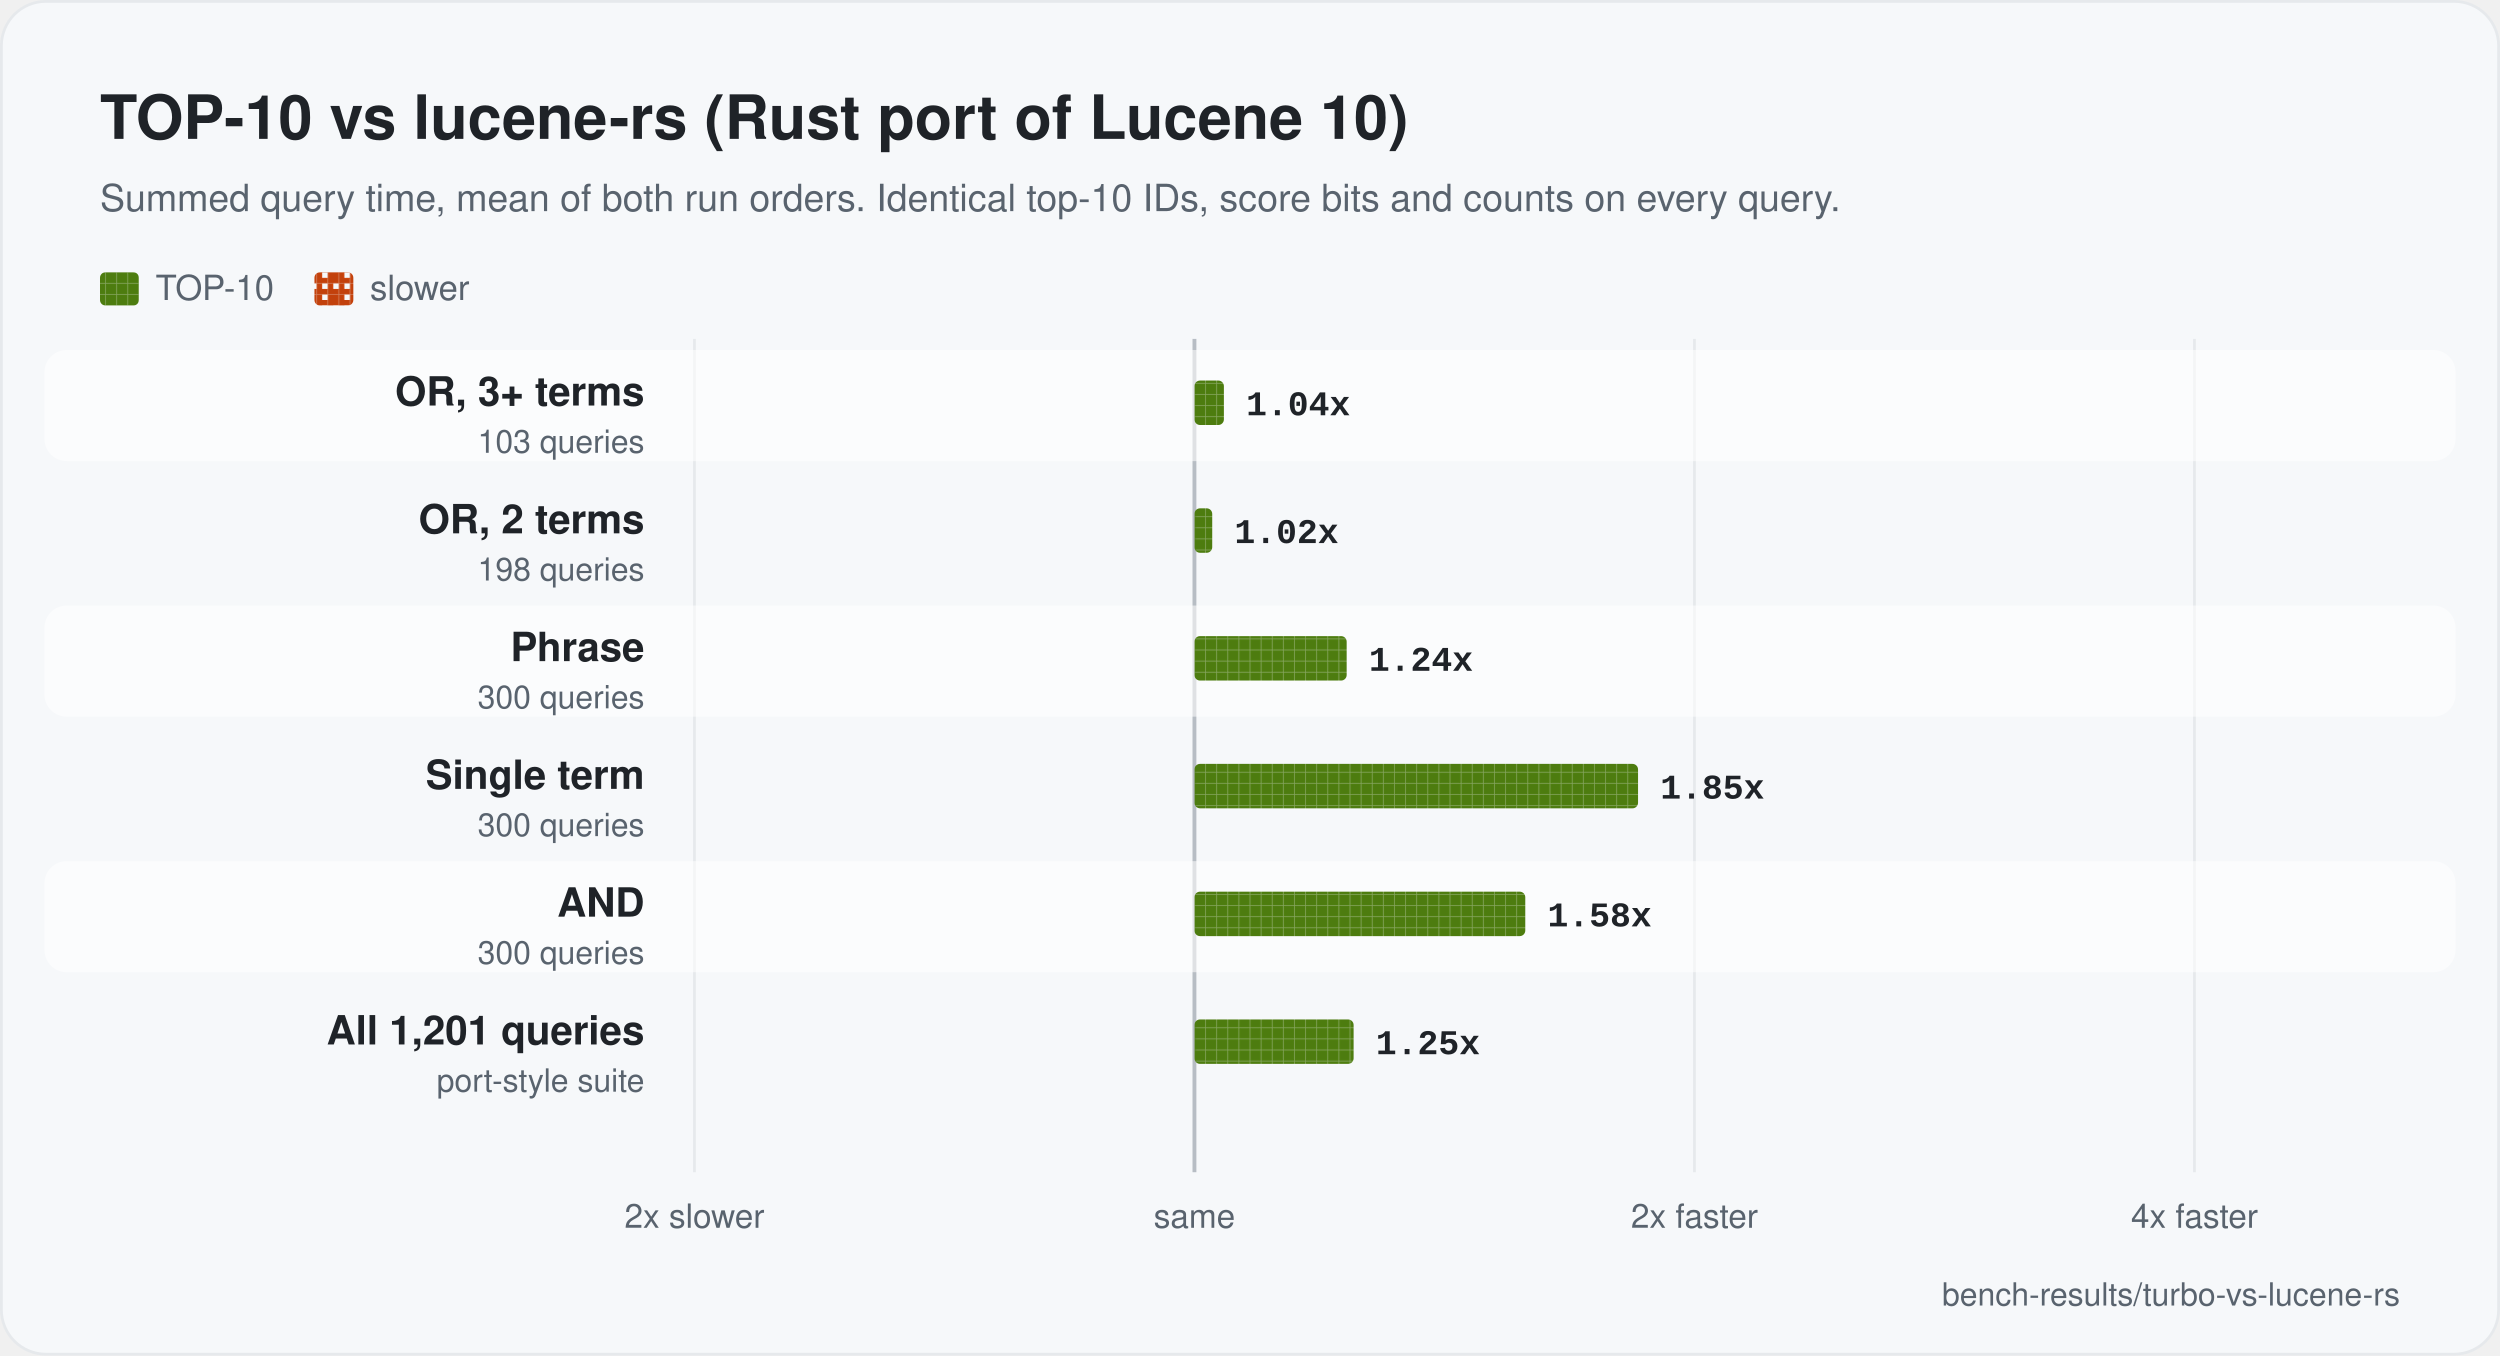
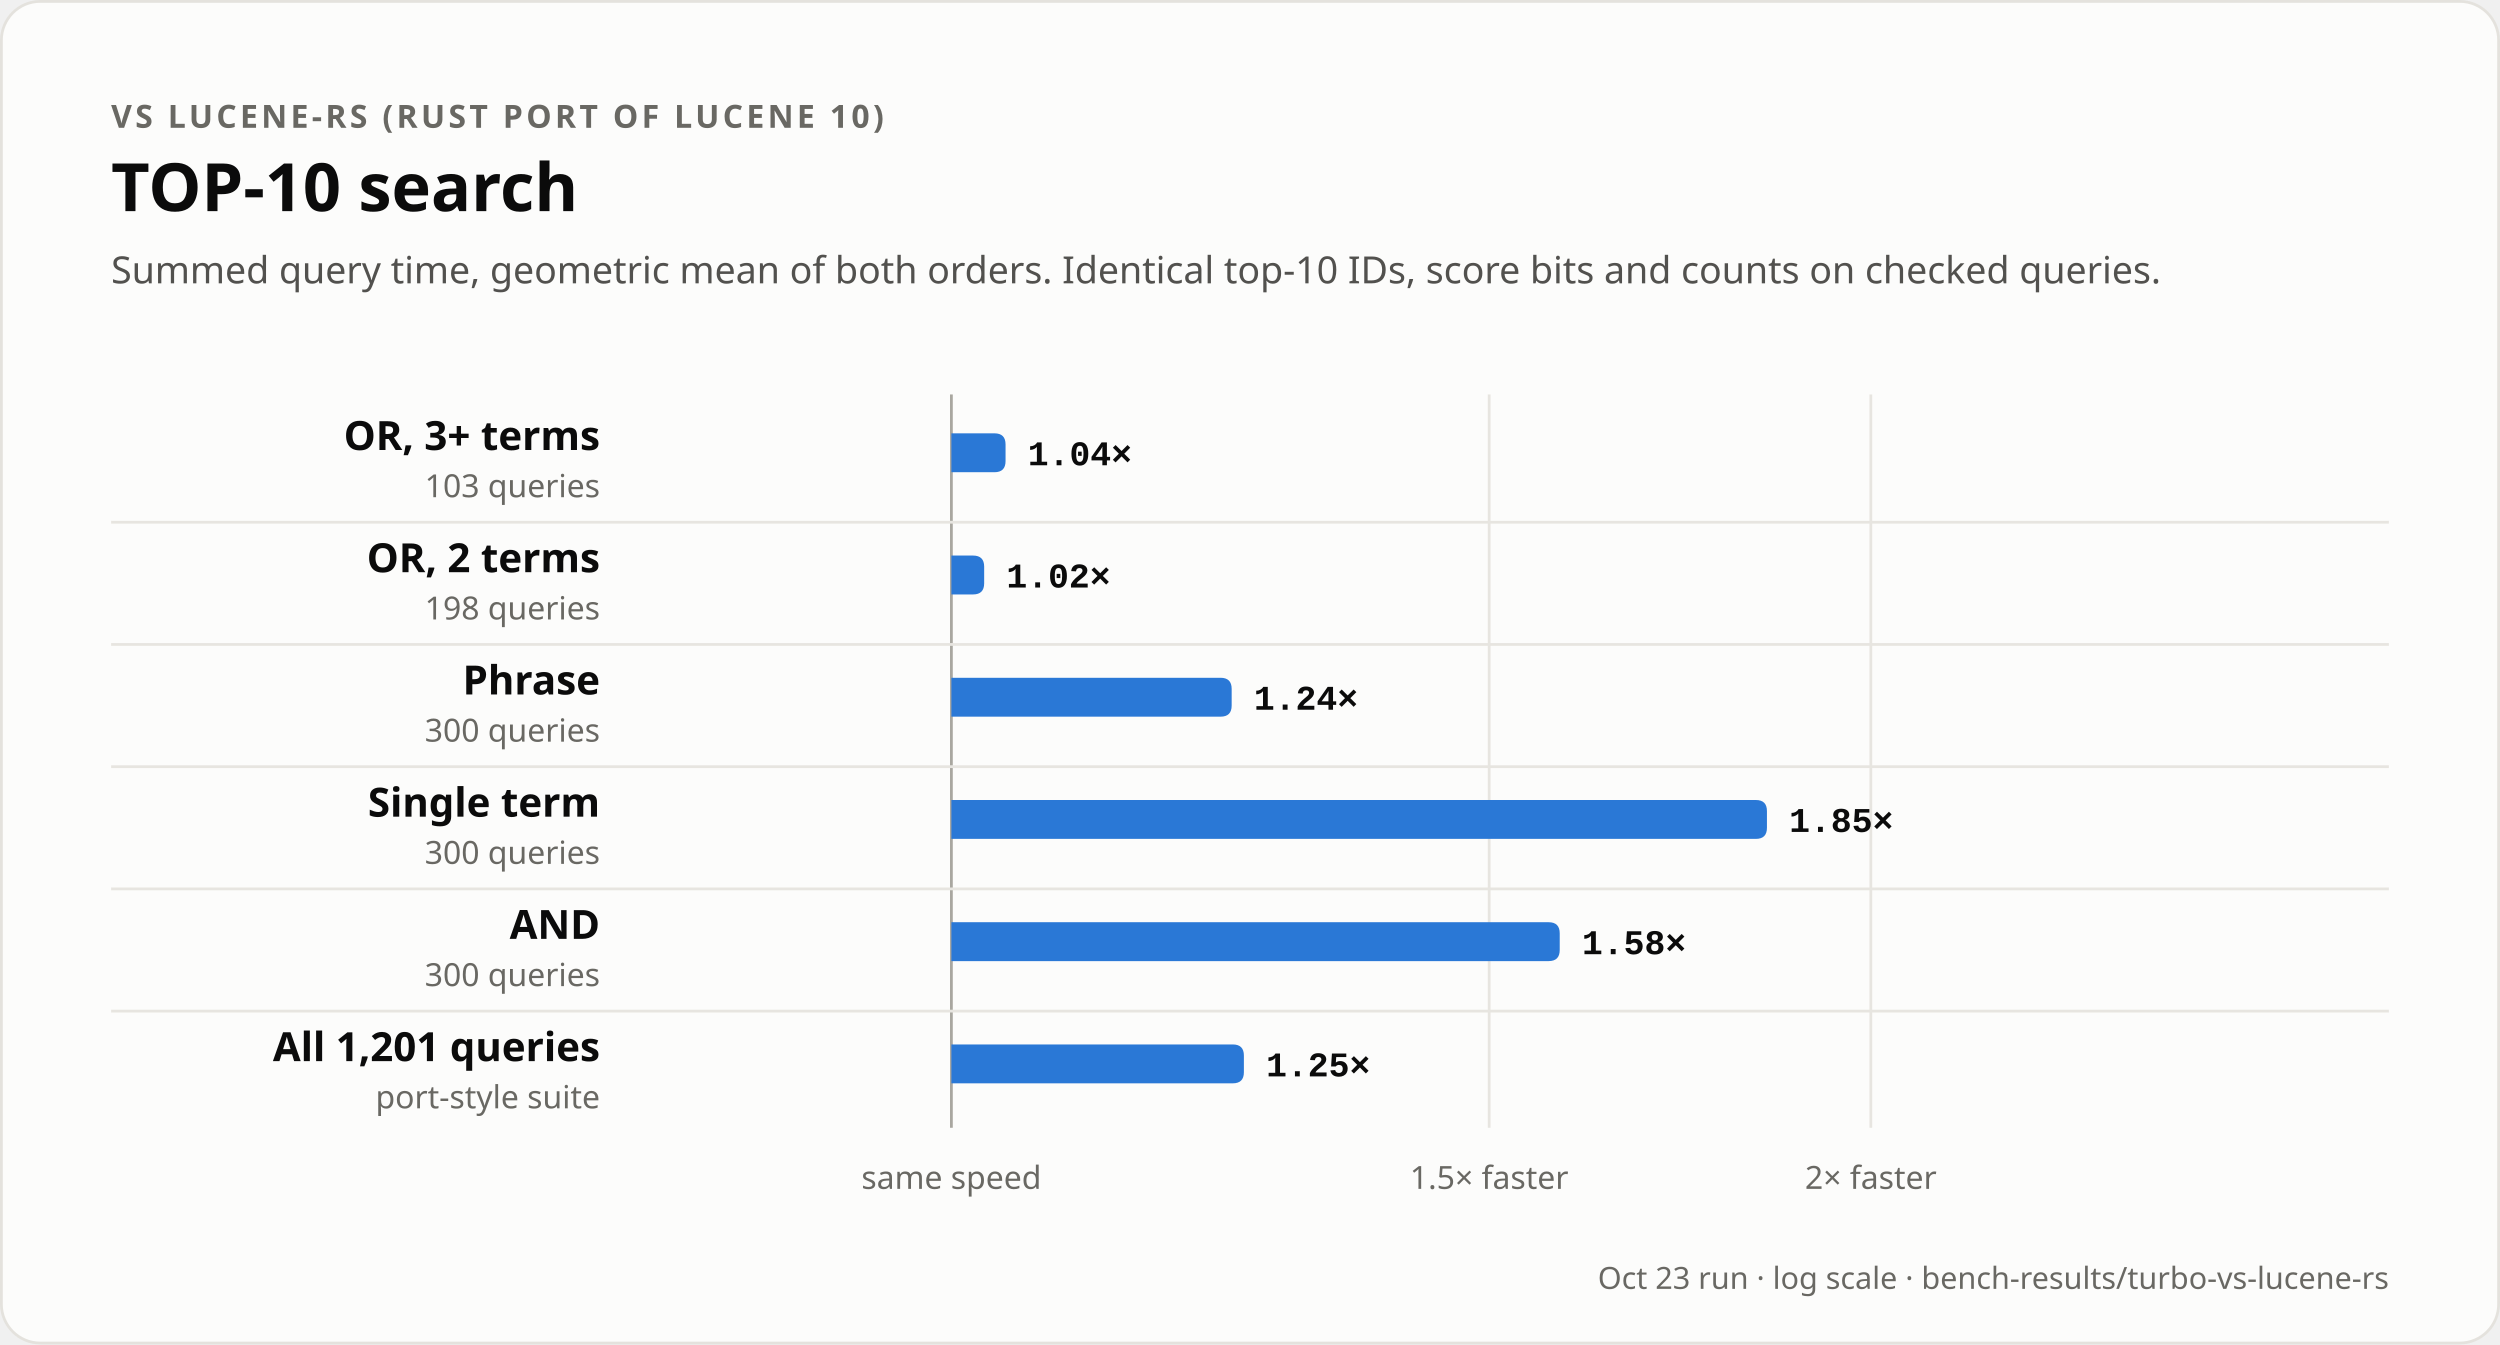
- <svg xmlns="http://www.w3.org/2000/svg" width="900" height="488" viewBox="0 0 900 488">
-   <defs>
-     <pattern id="fast6" width="8" height="8" patternUnits="userSpaceOnUse">
-       <rect x="0" y="0" width="2" height="2" fill="#4d7c0f" />
-       <rect x="4" y="0" width="2" height="2" fill="#4d7c0f" />
-       <rect x="2" y="2" width="2" height="2" fill="#4d7c0f" />
-       <rect x="0" y="4" width="2" height="2" fill="#4d7c0f" />
-       <rect x="4" y="4" width="2" height="2" fill="#4d7c0f" />
-       <rect x="6" y="6" width="2" height="2" fill="#4d7c0f" />
-     </pattern>
-     <pattern id="fast10" width="8" height="8" patternUnits="userSpaceOnUse">
-       <rect x="0" y="0" width="2" height="2" fill="#4d7c0f" />
-       <rect x="2" y="0" width="2" height="2" fill="#4d7c0f" />
-       <rect x="4" y="0" width="2" height="2" fill="#4d7c0f" />
-       <rect x="2" y="2" width="2" height="2" fill="#4d7c0f" />
-       <rect x="6" y="2" width="2" height="2" fill="#4d7c0f" />
-       <rect x="0" y="4" width="2" height="2" fill="#4d7c0f" />
-       <rect x="4" y="4" width="2" height="2" fill="#4d7c0f" />
-       <rect x="6" y="4" width="2" height="2" fill="#4d7c0f" />
-       <rect x="2" y="6" width="2" height="2" fill="#4d7c0f" />
-       <rect x="6" y="6" width="2" height="2" fill="#4d7c0f" />
-     </pattern>
-     <pattern id="fast13" width="8" height="8" patternUnits="userSpaceOnUse">
-       <rect x="0" y="0" width="2" height="2" fill="#4d7c0f" />
-       <rect x="2" y="0" width="2" height="2" fill="#4d7c0f" />
-       <rect x="4" y="0" width="2" height="2" fill="#4d7c0f" />
-       <rect x="6" y="0" width="2" height="2" fill="#4d7c0f" />
-       <rect x="0" y="2" width="2" height="2" fill="#4d7c0f" />
-       <rect x="2" y="2" width="2" height="2" fill="#4d7c0f" />
-       <rect x="6" y="2" width="2" height="2" fill="#4d7c0f" />
-       <rect x="0" y="4" width="2" height="2" fill="#4d7c0f" />
-       <rect x="2" y="4" width="2" height="2" fill="#4d7c0f" />
-       <rect x="4" y="4" width="2" height="2" fill="#4d7c0f" />
-       <rect x="6" y="4" width="2" height="2" fill="#4d7c0f" />
-       <rect x="2" y="6" width="2" height="2" fill="#4d7c0f" />
-       <rect x="6" y="6" width="2" height="2" fill="#4d7c0f" />
-     </pattern>
-     <pattern id="fast16" width="8" height="8" patternUnits="userSpaceOnUse">
-       <rect x="0" y="0" width="2" height="2" fill="#4d7c0f" />
-       <rect x="2" y="0" width="2" height="2" fill="#4d7c0f" />
-       <rect x="4" y="0" width="2" height="2" fill="#4d7c0f" />
-       <rect x="6" y="0" width="2" height="2" fill="#4d7c0f" />
-       <rect x="0" y="2" width="2" height="2" fill="#4d7c0f" />
-       <rect x="2" y="2" width="2" height="2" fill="#4d7c0f" />
-       <rect x="4" y="2" width="2" height="2" fill="#4d7c0f" />
-       <rect x="6" y="2" width="2" height="2" fill="#4d7c0f" />
-       <rect x="0" y="4" width="2" height="2" fill="#4d7c0f" />
-       <rect x="2" y="4" width="2" height="2" fill="#4d7c0f" />
-       <rect x="4" y="4" width="2" height="2" fill="#4d7c0f" />
-       <rect x="6" y="4" width="2" height="2" fill="#4d7c0f" />
-       <rect x="0" y="6" width="2" height="2" fill="#4d7c0f" />
-       <rect x="2" y="6" width="2" height="2" fill="#4d7c0f" />
-       <rect x="4" y="6" width="2" height="2" fill="#4d7c0f" />
-       <rect x="6" y="6" width="2" height="2" fill="#4d7c0f" />
-     </pattern>
-     <pattern id="fast26" width="8" height="8" patternUnits="userSpaceOnUse">
-       <rect x="0" y="0" width="2" height="2" fill="#0f766e" />
-       <rect x="4" y="0" width="2" height="2" fill="#0f766e" />
-       <rect x="2" y="2" width="2" height="2" fill="#0f766e" />
-       <rect x="0" y="4" width="2" height="2" fill="#0f766e" />
-       <rect x="4" y="4" width="2" height="2" fill="#0f766e" />
-       <rect x="6" y="6" width="2" height="2" fill="#0f766e" />
-     </pattern>
-     <pattern id="fast210" width="8" height="8" patternUnits="userSpaceOnUse">
-       <rect x="0" y="0" width="2" height="2" fill="#0f766e" />
-       <rect x="2" y="0" width="2" height="2" fill="#0f766e" />
-       <rect x="4" y="0" width="2" height="2" fill="#0f766e" />
-       <rect x="2" y="2" width="2" height="2" fill="#0f766e" />
-       <rect x="6" y="2" width="2" height="2" fill="#0f766e" />
-       <rect x="0" y="4" width="2" height="2" fill="#0f766e" />
-       <rect x="4" y="4" width="2" height="2" fill="#0f766e" />
-       <rect x="6" y="4" width="2" height="2" fill="#0f766e" />
-       <rect x="2" y="6" width="2" height="2" fill="#0f766e" />
-       <rect x="6" y="6" width="2" height="2" fill="#0f766e" />
-     </pattern>
-     <pattern id="fast213" width="8" height="8" patternUnits="userSpaceOnUse">
-       <rect x="0" y="0" width="2" height="2" fill="#0f766e" />
-       <rect x="2" y="0" width="2" height="2" fill="#0f766e" />
-       <rect x="4" y="0" width="2" height="2" fill="#0f766e" />
-       <rect x="6" y="0" width="2" height="2" fill="#0f766e" />
-       <rect x="0" y="2" width="2" height="2" fill="#0f766e" />
-       <rect x="2" y="2" width="2" height="2" fill="#0f766e" />
-       <rect x="6" y="2" width="2" height="2" fill="#0f766e" />
-       <rect x="0" y="4" width="2" height="2" fill="#0f766e" />
-       <rect x="2" y="4" width="2" height="2" fill="#0f766e" />
-       <rect x="4" y="4" width="2" height="2" fill="#0f766e" />
-       <rect x="6" y="4" width="2" height="2" fill="#0f766e" />
-       <rect x="2" y="6" width="2" height="2" fill="#0f766e" />
-       <rect x="6" y="6" width="2" height="2" fill="#0f766e" />
-     </pattern>
-     <pattern id="fast216" width="8" height="8" patternUnits="userSpaceOnUse">
-       <rect x="0" y="0" width="2" height="2" fill="#0f766e" />
-       <rect x="2" y="0" width="2" height="2" fill="#0f766e" />
-       <rect x="4" y="0" width="2" height="2" fill="#0f766e" />
-       <rect x="6" y="0" width="2" height="2" fill="#0f766e" />
-       <rect x="0" y="2" width="2" height="2" fill="#0f766e" />
-       <rect x="2" y="2" width="2" height="2" fill="#0f766e" />
-       <rect x="4" y="2" width="2" height="2" fill="#0f766e" />
-       <rect x="6" y="2" width="2" height="2" fill="#0f766e" />
-       <rect x="0" y="4" width="2" height="2" fill="#0f766e" />
-       <rect x="2" y="4" width="2" height="2" fill="#0f766e" />
-       <rect x="4" y="4" width="2" height="2" fill="#0f766e" />
-       <rect x="6" y="4" width="2" height="2" fill="#0f766e" />
-       <rect x="0" y="6" width="2" height="2" fill="#0f766e" />
-       <rect x="2" y="6" width="2" height="2" fill="#0f766e" />
-       <rect x="4" y="6" width="2" height="2" fill="#0f766e" />
-       <rect x="6" y="6" width="2" height="2" fill="#0f766e" />
-     </pattern>
-     <pattern id="slow6" width="8" height="8" patternUnits="userSpaceOnUse">
-       <rect x="0" y="0" width="2" height="2" fill="#c2410c" />
-       <rect x="4" y="0" width="2" height="2" fill="#c2410c" />
-       <rect x="2" y="2" width="2" height="2" fill="#c2410c" />
-       <rect x="0" y="4" width="2" height="2" fill="#c2410c" />
-       <rect x="4" y="4" width="2" height="2" fill="#c2410c" />
-       <rect x="6" y="6" width="2" height="2" fill="#c2410c" />
-     </pattern>
-     <pattern id="slow10" width="8" height="8" patternUnits="userSpaceOnUse">
-       <rect x="0" y="0" width="2" height="2" fill="#c2410c" />
-       <rect x="2" y="0" width="2" height="2" fill="#c2410c" />
-       <rect x="4" y="0" width="2" height="2" fill="#c2410c" />
-       <rect x="2" y="2" width="2" height="2" fill="#c2410c" />
-       <rect x="6" y="2" width="2" height="2" fill="#c2410c" />
-       <rect x="0" y="4" width="2" height="2" fill="#c2410c" />
-       <rect x="4" y="4" width="2" height="2" fill="#c2410c" />
-       <rect x="6" y="4" width="2" height="2" fill="#c2410c" />
-       <rect x="2" y="6" width="2" height="2" fill="#c2410c" />
-       <rect x="6" y="6" width="2" height="2" fill="#c2410c" />
-     </pattern>
-     <pattern id="slow13" width="8" height="8" patternUnits="userSpaceOnUse">
-       <rect x="0" y="0" width="2" height="2" fill="#c2410c" />
-       <rect x="2" y="0" width="2" height="2" fill="#c2410c" />
-       <rect x="4" y="0" width="2" height="2" fill="#c2410c" />
-       <rect x="6" y="0" width="2" height="2" fill="#c2410c" />
-       <rect x="0" y="2" width="2" height="2" fill="#c2410c" />
-       <rect x="2" y="2" width="2" height="2" fill="#c2410c" />
-       <rect x="6" y="2" width="2" height="2" fill="#c2410c" />
-       <rect x="0" y="4" width="2" height="2" fill="#c2410c" />
-       <rect x="2" y="4" width="2" height="2" fill="#c2410c" />
-       <rect x="4" y="4" width="2" height="2" fill="#c2410c" />
-       <rect x="6" y="4" width="2" height="2" fill="#c2410c" />
-       <rect x="2" y="6" width="2" height="2" fill="#c2410c" />
-       <rect x="6" y="6" width="2" height="2" fill="#c2410c" />
-     </pattern>
-     <pattern id="slow16" width="8" height="8" patternUnits="userSpaceOnUse">
-       <rect x="0" y="0" width="2" height="2" fill="#c2410c" />
-       <rect x="2" y="0" width="2" height="2" fill="#c2410c" />
-       <rect x="4" y="0" width="2" height="2" fill="#c2410c" />
-       <rect x="6" y="0" width="2" height="2" fill="#c2410c" />
-       <rect x="0" y="2" width="2" height="2" fill="#c2410c" />
-       <rect x="2" y="2" width="2" height="2" fill="#c2410c" />
-       <rect x="4" y="2" width="2" height="2" fill="#c2410c" />
-       <rect x="6" y="2" width="2" height="2" fill="#c2410c" />
-       <rect x="0" y="4" width="2" height="2" fill="#c2410c" />
-       <rect x="2" y="4" width="2" height="2" fill="#c2410c" />
-       <rect x="4" y="4" width="2" height="2" fill="#c2410c" />
-       <rect x="6" y="4" width="2" height="2" fill="#c2410c" />
-       <rect x="0" y="6" width="2" height="2" fill="#c2410c" />
-       <rect x="2" y="6" width="2" height="2" fill="#c2410c" />
-       <rect x="4" y="6" width="2" height="2" fill="#c2410c" />
-       <rect x="6" y="6" width="2" height="2" fill="#c2410c" />
-     </pattern>
-     <pattern id="neutral6" width="8" height="8" patternUnits="userSpaceOnUse">
-       <rect x="0" y="0" width="2" height="2" fill="#8c959f" />
-       <rect x="4" y="0" width="2" height="2" fill="#8c959f" />
-       <rect x="2" y="2" width="2" height="2" fill="#8c959f" />
-       <rect x="0" y="4" width="2" height="2" fill="#8c959f" />
-       <rect x="4" y="4" width="2" height="2" fill="#8c959f" />
-       <rect x="6" y="6" width="2" height="2" fill="#8c959f" />
-     </pattern>
-     <pattern id="neutral10" width="8" height="8" patternUnits="userSpaceOnUse">
-       <rect x="0" y="0" width="2" height="2" fill="#8c959f" />
-       <rect x="2" y="0" width="2" height="2" fill="#8c959f" />
-       <rect x="4" y="0" width="2" height="2" fill="#8c959f" />
-       <rect x="2" y="2" width="2" height="2" fill="#8c959f" />
-       <rect x="6" y="2" width="2" height="2" fill="#8c959f" />
-       <rect x="0" y="4" width="2" height="2" fill="#8c959f" />
-       <rect x="4" y="4" width="2" height="2" fill="#8c959f" />
-       <rect x="6" y="4" width="2" height="2" fill="#8c959f" />
-       <rect x="2" y="6" width="2" height="2" fill="#8c959f" />
-       <rect x="6" y="6" width="2" height="2" fill="#8c959f" />
-     </pattern>
-     <pattern id="neutral13" width="8" height="8" patternUnits="userSpaceOnUse">
-       <rect x="0" y="0" width="2" height="2" fill="#8c959f" />
-       <rect x="2" y="0" width="2" height="2" fill="#8c959f" />
-       <rect x="4" y="0" width="2" height="2" fill="#8c959f" />
-       <rect x="6" y="0" width="2" height="2" fill="#8c959f" />
-       <rect x="0" y="2" width="2" height="2" fill="#8c959f" />
-       <rect x="2" y="2" width="2" height="2" fill="#8c959f" />
-       <rect x="6" y="2" width="2" height="2" fill="#8c959f" />
-       <rect x="0" y="4" width="2" height="2" fill="#8c959f" />
-       <rect x="2" y="4" width="2" height="2" fill="#8c959f" />
-       <rect x="4" y="4" width="2" height="2" fill="#8c959f" />
-       <rect x="6" y="4" width="2" height="2" fill="#8c959f" />
-       <rect x="2" y="6" width="2" height="2" fill="#8c959f" />
-       <rect x="6" y="6" width="2" height="2" fill="#8c959f" />
-     </pattern>
-     <pattern id="neutral16" width="8" height="8" patternUnits="userSpaceOnUse">
-       <rect x="0" y="0" width="2" height="2" fill="#8c959f" />
-       <rect x="2" y="0" width="2" height="2" fill="#8c959f" />
-       <rect x="4" y="0" width="2" height="2" fill="#8c959f" />
-       <rect x="6" y="0" width="2" height="2" fill="#8c959f" />
-       <rect x="0" y="2" width="2" height="2" fill="#8c959f" />
-       <rect x="2" y="2" width="2" height="2" fill="#8c959f" />
-       <rect x="4" y="2" width="2" height="2" fill="#8c959f" />
-       <rect x="6" y="2" width="2" height="2" fill="#8c959f" />
-       <rect x="0" y="4" width="2" height="2" fill="#8c959f" />
-       <rect x="2" y="4" width="2" height="2" fill="#8c959f" />
-       <rect x="4" y="4" width="2" height="2" fill="#8c959f" />
-       <rect x="6" y="4" width="2" height="2" fill="#8c959f" />
-       <rect x="0" y="6" width="2" height="2" fill="#8c959f" />
-       <rect x="2" y="6" width="2" height="2" fill="#8c959f" />
-       <rect x="4" y="6" width="2" height="2" fill="#8c959f" />
-       <rect x="6" y="6" width="2" height="2" fill="#8c959f" />
-     </pattern>
-     <pattern id="ink6" width="8" height="8" patternUnits="userSpaceOnUse">
-       <rect x="0" y="0" width="2" height="2" fill="#1f2328" />
-       <rect x="4" y="0" width="2" height="2" fill="#1f2328" />
-       <rect x="2" y="2" width="2" height="2" fill="#1f2328" />
-       <rect x="0" y="4" width="2" height="2" fill="#1f2328" />
-       <rect x="4" y="4" width="2" height="2" fill="#1f2328" />
-       <rect x="6" y="6" width="2" height="2" fill="#1f2328" />
-     </pattern>
-     <pattern id="ink10" width="8" height="8" patternUnits="userSpaceOnUse">
-       <rect x="0" y="0" width="2" height="2" fill="#1f2328" />
-       <rect x="2" y="0" width="2" height="2" fill="#1f2328" />
-       <rect x="4" y="0" width="2" height="2" fill="#1f2328" />
-       <rect x="2" y="2" width="2" height="2" fill="#1f2328" />
-       <rect x="6" y="2" width="2" height="2" fill="#1f2328" />
-       <rect x="0" y="4" width="2" height="2" fill="#1f2328" />
-       <rect x="4" y="4" width="2" height="2" fill="#1f2328" />
-       <rect x="6" y="4" width="2" height="2" fill="#1f2328" />
-       <rect x="2" y="6" width="2" height="2" fill="#1f2328" />
-       <rect x="6" y="6" width="2" height="2" fill="#1f2328" />
-     </pattern>
-     <pattern id="ink13" width="8" height="8" patternUnits="userSpaceOnUse">
-       <rect x="0" y="0" width="2" height="2" fill="#1f2328" />
-       <rect x="2" y="0" width="2" height="2" fill="#1f2328" />
-       <rect x="4" y="0" width="2" height="2" fill="#1f2328" />
-       <rect x="6" y="0" width="2" height="2" fill="#1f2328" />
-       <rect x="0" y="2" width="2" height="2" fill="#1f2328" />
-       <rect x="2" y="2" width="2" height="2" fill="#1f2328" />
-       <rect x="6" y="2" width="2" height="2" fill="#1f2328" />
-       <rect x="0" y="4" width="2" height="2" fill="#1f2328" />
-       <rect x="2" y="4" width="2" height="2" fill="#1f2328" />
-       <rect x="4" y="4" width="2" height="2" fill="#1f2328" />
-       <rect x="6" y="4" width="2" height="2" fill="#1f2328" />
-       <rect x="2" y="6" width="2" height="2" fill="#1f2328" />
-       <rect x="6" y="6" width="2" height="2" fill="#1f2328" />
-     </pattern>
-     <pattern id="ink16" width="8" height="8" patternUnits="userSpaceOnUse">
-       <rect x="0" y="0" width="2" height="2" fill="#1f2328" />
-       <rect x="2" y="0" width="2" height="2" fill="#1f2328" />
-       <rect x="4" y="0" width="2" height="2" fill="#1f2328" />
-       <rect x="6" y="0" width="2" height="2" fill="#1f2328" />
-       <rect x="0" y="2" width="2" height="2" fill="#1f2328" />
-       <rect x="2" y="2" width="2" height="2" fill="#1f2328" />
-       <rect x="4" y="2" width="2" height="2" fill="#1f2328" />
-       <rect x="6" y="2" width="2" height="2" fill="#1f2328" />
-       <rect x="0" y="4" width="2" height="2" fill="#1f2328" />
-       <rect x="2" y="4" width="2" height="2" fill="#1f2328" />
-       <rect x="4" y="4" width="2" height="2" fill="#1f2328" />
-       <rect x="6" y="4" width="2" height="2" fill="#1f2328" />
-       <rect x="0" y="6" width="2" height="2" fill="#1f2328" />
-       <rect x="2" y="6" width="2" height="2" fill="#1f2328" />
-       <rect x="4" y="6" width="2" height="2" fill="#1f2328" />
-       <rect x="6" y="6" width="2" height="2" fill="#1f2328" />
-     </pattern>
-   </defs>
-   <rect x="0.5" y="0.5" width="899" height="487" rx="16" fill="#f6f8fa" stroke="#e6e9ec" />
-   <text x="36.0" y="50.0" font-size="22" font-weight="650" fill="#1f2328" text-anchor="start" font-family="-apple-system, BlinkMacSystemFont, 'Segoe UI', Helvetica, Arial, sans-serif" opacity="1">TOP-10 vs lucene-rs (Rust port of Lucene 10)</text>
-   <text x="36.0" y="76.0" font-size="13.5" font-weight="400" fill="#59636e" text-anchor="start" font-family="-apple-system, BlinkMacSystemFont, 'Segoe UI', Helvetica, Arial, sans-serif" opacity="1">Summed query time, mean of both run orders. Identical top-10 IDs, score bits and counts on every query.</text>
-   <rect x="36" y="98" width="14" height="12" rx="2" fill="url(#fast16)" />
-   <text x="56.0" y="108.0" font-size="12.5" font-weight="400" fill="#59636e" text-anchor="start" font-family="-apple-system, BlinkMacSystemFont, 'Segoe UI', Helvetica, Arial, sans-serif" opacity="1">TOP-10</text>
-   <rect x="113.2" y="98" width="14" height="12" rx="2" fill="url(#slow13)" />
-   <text x="133.2" y="108.0" font-size="12.5" font-weight="400" fill="#59636e" text-anchor="start" font-family="-apple-system, BlinkMacSystemFont, 'Segoe UI', Helvetica, Arial, sans-serif" opacity="1">slower</text>
-   <line x1="250.0" y1="122" x2="250.0" y2="422" stroke="#e6e9ec" stroke-width="1" />
-   <text x="250.0" y="442.0" font-size="12" font-weight="400" fill="#59636e" text-anchor="middle" font-family="-apple-system, BlinkMacSystemFont, 'Segoe UI', Helvetica, Arial, sans-serif" opacity="1">2x slower</text>
-   <line x1="430.0" y1="122" x2="430.0" y2="422" stroke="#b7bdc4" stroke-width="1.4" />
-   <text x="430.0" y="442.0" font-size="12" font-weight="400" fill="#59636e" text-anchor="middle" font-family="-apple-system, BlinkMacSystemFont, 'Segoe UI', Helvetica, Arial, sans-serif" opacity="1">same</text>
-   <line x1="610.0" y1="122" x2="610.0" y2="422" stroke="#e6e9ec" stroke-width="1" />
-   <text x="610.0" y="442.0" font-size="12" font-weight="400" fill="#59636e" text-anchor="middle" font-family="-apple-system, BlinkMacSystemFont, 'Segoe UI', Helvetica, Arial, sans-serif" opacity="1">2x faster</text>
-   <line x1="790.0" y1="122" x2="790.0" y2="422" stroke="#e6e9ec" stroke-width="1" />
-   <text x="790.0" y="442.0" font-size="12" font-weight="400" fill="#59636e" text-anchor="middle" font-family="-apple-system, BlinkMacSystemFont, 'Segoe UI', Helvetica, Arial, sans-serif" opacity="1">4x faster</text>
-   <rect x="16" y="126" width="868" height="40" rx="8" fill="#ffffff" opacity="0.55" />
-   <text x="232.0" y="146.0" font-size="14.5" font-weight="550" fill="#1f2328" text-anchor="end" font-family="-apple-system, BlinkMacSystemFont, 'Segoe UI', Helvetica, Arial, sans-serif" opacity="1">OR, 3+ terms</text>
-   <text x="232.0" y="163.0" font-size="11.5" font-weight="400" fill="#59636e" text-anchor="end" font-family="-apple-system, BlinkMacSystemFont, 'Segoe UI', Helvetica, Arial, sans-serif" opacity="1">103 queries</text>
-   <rect x="430.0" y="137" width="10.6" height="16" rx="2" fill="url(#fast16)" />
-   <text x="448.6" y="149.5" font-size="12.5" font-weight="600" fill="#1f2328" text-anchor="start" font-family="ui-monospace, SFMono-Regular, Menlo, Consolas, 'Liberation Mono', monospace" opacity="1">1.04x</text>
-   <text x="232.0" y="192.0" font-size="14.5" font-weight="550" fill="#1f2328" text-anchor="end" font-family="-apple-system, BlinkMacSystemFont, 'Segoe UI', Helvetica, Arial, sans-serif" opacity="1">OR, 2 terms</text>
-   <text x="232.0" y="209.0" font-size="11.5" font-weight="400" fill="#59636e" text-anchor="end" font-family="-apple-system, BlinkMacSystemFont, 'Segoe UI', Helvetica, Arial, sans-serif" opacity="1">198 queries</text>
-   <rect x="430.0" y="183" width="6.4" height="16" rx="2" fill="url(#fast16)" />
-   <text x="444.4" y="195.5" font-size="12.5" font-weight="600" fill="#1f2328" text-anchor="start" font-family="ui-monospace, SFMono-Regular, Menlo, Consolas, 'Liberation Mono', monospace" opacity="1">1.02x</text>
-   <rect x="16" y="218" width="868" height="40" rx="8" fill="#ffffff" opacity="0.55" />
-   <text x="232.0" y="238.0" font-size="14.5" font-weight="550" fill="#1f2328" text-anchor="end" font-family="-apple-system, BlinkMacSystemFont, 'Segoe UI', Helvetica, Arial, sans-serif" opacity="1">Phrase</text>
-   <text x="232.0" y="255.0" font-size="11.5" font-weight="400" fill="#59636e" text-anchor="end" font-family="-apple-system, BlinkMacSystemFont, 'Segoe UI', Helvetica, Arial, sans-serif" opacity="1">300 queries</text>
-   <rect x="430.0" y="229" width="54.8" height="16" rx="2" fill="url(#fast16)" />
-   <text x="492.8" y="241.5" font-size="12.5" font-weight="600" fill="#1f2328" text-anchor="start" font-family="ui-monospace, SFMono-Regular, Menlo, Consolas, 'Liberation Mono', monospace" opacity="1">1.24x</text>
-   <text x="232.0" y="284.0" font-size="14.5" font-weight="550" fill="#1f2328" text-anchor="end" font-family="-apple-system, BlinkMacSystemFont, 'Segoe UI', Helvetica, Arial, sans-serif" opacity="1">Single term</text>
-   <text x="232.0" y="301.0" font-size="11.5" font-weight="400" fill="#59636e" text-anchor="end" font-family="-apple-system, BlinkMacSystemFont, 'Segoe UI', Helvetica, Arial, sans-serif" opacity="1">300 queries</text>
-   <rect x="430.0" y="275" width="159.7" height="16" rx="2" fill="url(#fast16)" />
-   <text x="597.7" y="287.5" font-size="12.5" font-weight="600" fill="#1f2328" text-anchor="start" font-family="ui-monospace, SFMono-Regular, Menlo, Consolas, 'Liberation Mono', monospace" opacity="1">1.85x</text>
-   <rect x="16" y="310" width="868" height="40" rx="8" fill="#ffffff" opacity="0.55" />
-   <text x="232.0" y="330.0" font-size="14.5" font-weight="550" fill="#1f2328" text-anchor="end" font-family="-apple-system, BlinkMacSystemFont, 'Segoe UI', Helvetica, Arial, sans-serif" opacity="1">AND</text>
-   <text x="232.0" y="347.0" font-size="11.5" font-weight="400" fill="#59636e" text-anchor="end" font-family="-apple-system, BlinkMacSystemFont, 'Segoe UI', Helvetica, Arial, sans-serif" opacity="1">300 queries</text>
-   <rect x="430.0" y="321" width="119.1" height="16" rx="2" fill="url(#fast16)" />
-   <text x="557.1" y="333.5" font-size="12.5" font-weight="600" fill="#1f2328" text-anchor="start" font-family="ui-monospace, SFMono-Regular, Menlo, Consolas, 'Liberation Mono', monospace" opacity="1">1.58x</text>
-   <text x="232.0" y="376.0" font-size="14.5" font-weight="550" fill="#1f2328" text-anchor="end" font-family="-apple-system, BlinkMacSystemFont, 'Segoe UI', Helvetica, Arial, sans-serif" opacity="1">All 1,201 queries</text>
-   <text x="232.0" y="393.0" font-size="11.5" font-weight="400" fill="#59636e" text-anchor="end" font-family="-apple-system, BlinkMacSystemFont, 'Segoe UI', Helvetica, Arial, sans-serif" opacity="1">port-style suite</text>
-   <rect x="430.0" y="367" width="57.3" height="16" rx="2" fill="url(#fast16)" />
-   <text x="495.3" y="379.5" font-size="12.5" font-weight="600" fill="#1f2328" text-anchor="start" font-family="ui-monospace, SFMono-Regular, Menlo, Consolas, 'Liberation Mono', monospace" opacity="1">1.25x</text>
-   <text x="864.0" y="470.0" font-size="11.5" font-weight="400" fill="#59636e" text-anchor="end" font-family="-apple-system, BlinkMacSystemFont, 'Segoe UI', Helvetica, Arial, sans-serif" opacity="1">bench-results/turbo-vs-lucene-rs</text>
+ <svg xmlns="http://www.w3.org/2000/svg" width="900" height="484" viewBox="0 0 900 484" role="img">
+   <rect x="0.5" y="0.5" width="899" height="483" rx="14" fill="#fcfcfb" stroke="#e4e2dd" />
+   <text x="40.0" y="46.0" font-size="11.5" font-weight="600" fill="#696863" text-anchor="start" letter-spacing="1.2" font-family="-apple-system, BlinkMacSystemFont, 'Segoe UI', 'Noto Sans', Helvetica, Arial, sans-serif">VS LUCENE-RS (RUST PORT OF LUCENE 10)</text>
+   <text x="40.0" y="76.0" font-size="24" font-weight="700" fill="#0b0b0b" text-anchor="start" font-family="-apple-system, BlinkMacSystemFont, 'Segoe UI', 'Noto Sans', Helvetica, Arial, sans-serif">TOP-10 search</text>
+   <text x="40.0" y="102.0" font-size="13.5" font-weight="400" fill="#52514e" text-anchor="start" font-family="-apple-system, BlinkMacSystemFont, 'Segoe UI', 'Noto Sans', Helvetica, Arial, sans-serif">Summed query time, geometric mean of both orders. Identical top-10 IDs, score bits and counts on checked queries.</text>
+   <line x1="342.5" y1="142" x2="342.5" y2="406.0" stroke="#a9a7a0" stroke-width="1" />
+   <text x="342.5" y="428.0" font-size="11.5" font-weight="400" fill="#696863" text-anchor="middle" font-family="-apple-system, BlinkMacSystemFont, 'Segoe UI', 'Noto Sans', Helvetica, Arial, sans-serif">same speed</text>
+   <line x1="536.1" y1="142" x2="536.1" y2="406.0" stroke="#e7e5e0" stroke-width="1" />
+   <text x="536.1" y="428.0" font-size="11.5" font-weight="400" fill="#696863" text-anchor="middle" font-family="-apple-system, BlinkMacSystemFont, 'Segoe UI', 'Noto Sans', Helvetica, Arial, sans-serif">1.5× faster</text>
+   <line x1="673.5" y1="142" x2="673.5" y2="406.0" stroke="#e7e5e0" stroke-width="1" />
+   <text x="673.5" y="428.0" font-size="11.5" font-weight="400" fill="#696863" text-anchor="middle" font-family="-apple-system, BlinkMacSystemFont, 'Segoe UI', 'Noto Sans', Helvetica, Arial, sans-serif">2× faster</text>
+   <text x="216.0" y="162.0" font-size="14.5" font-weight="600" fill="#0b0b0b" text-anchor="end" font-family="-apple-system, BlinkMacSystemFont, 'Segoe UI', 'Noto Sans', Helvetica, Arial, sans-serif">OR, 3+ terms</text>
+   <text x="216.0" y="179.0" font-size="11.5" font-weight="400" fill="#696863" text-anchor="end" font-family="-apple-system, BlinkMacSystemFont, 'Segoe UI', 'Noto Sans', Helvetica, Arial, sans-serif">103 queries</text>
+   <path d="M342.5,156.0 H358.0 Q362.0,156.0 362.0,160.0 V166.0 Q362.0,170.0 358.0,170.0 H342.5 Z" fill="#2a78d6" />
+   <text x="370.0" y="167.5" font-size="12.5" font-weight="600" fill="#0b0b0b" text-anchor="start" font-family="ui-monospace, SFMono-Regular, 'SF Mono', Menlo, Consolas, 'Liberation Mono', monospace">1.04×</text>
+   <line x1="40" y1="188.0" x2="860" y2="188.0" stroke="#e7e5e0" />
+   <text x="216.0" y="206.0" font-size="14.5" font-weight="600" fill="#0b0b0b" text-anchor="end" font-family="-apple-system, BlinkMacSystemFont, 'Segoe UI', 'Noto Sans', Helvetica, Arial, sans-serif">OR, 2 terms</text>
+   <text x="216.0" y="223.0" font-size="11.5" font-weight="400" fill="#696863" text-anchor="end" font-family="-apple-system, BlinkMacSystemFont, 'Segoe UI', 'Noto Sans', Helvetica, Arial, sans-serif">198 queries</text>
+   <path d="M342.5,200.0 H350.3 Q354.3,200.0 354.3,204.0 V210.0 Q354.3,214.0 350.3,214.0 H342.5 Z" fill="#2a78d6" />
+   <text x="362.3" y="211.5" font-size="12.5" font-weight="600" fill="#0b0b0b" text-anchor="start" font-family="ui-monospace, SFMono-Regular, 'SF Mono', Menlo, Consolas, 'Liberation Mono', monospace">1.02×</text>
+   <line x1="40" y1="232.0" x2="860" y2="232.0" stroke="#e7e5e0" />
+   <text x="216.0" y="250.0" font-size="14.5" font-weight="600" fill="#0b0b0b" text-anchor="end" font-family="-apple-system, BlinkMacSystemFont, 'Segoe UI', 'Noto Sans', Helvetica, Arial, sans-serif">Phrase</text>
+   <text x="216.0" y="267.0" font-size="11.5" font-weight="400" fill="#696863" text-anchor="end" font-family="-apple-system, BlinkMacSystemFont, 'Segoe UI', 'Noto Sans', Helvetica, Arial, sans-serif">300 queries</text>
+   <path d="M342.5,244.0 H439.4 Q443.4,244.0 443.4,248.0 V254.0 Q443.4,258.0 439.4,258.0 H342.5 Z" fill="#2a78d6" />
+   <text x="451.4" y="255.5" font-size="12.5" font-weight="600" fill="#0b0b0b" text-anchor="start" font-family="ui-monospace, SFMono-Regular, 'SF Mono', Menlo, Consolas, 'Liberation Mono', monospace">1.24×</text>
+   <line x1="40" y1="276.0" x2="860" y2="276.0" stroke="#e7e5e0" />
+   <text x="216.0" y="294.0" font-size="14.5" font-weight="600" fill="#0b0b0b" text-anchor="end" font-family="-apple-system, BlinkMacSystemFont, 'Segoe UI', 'Noto Sans', Helvetica, Arial, sans-serif">Single term</text>
+   <text x="216.0" y="311.0" font-size="11.5" font-weight="400" fill="#696863" text-anchor="end" font-family="-apple-system, BlinkMacSystemFont, 'Segoe UI', 'Noto Sans', Helvetica, Arial, sans-serif">300 queries</text>
+   <path d="M342.5,288.0 H632.1 Q636.1,288.0 636.1,292.0 V298.0 Q636.1,302.0 632.1,302.0 H342.5 Z" fill="#2a78d6" />
+   <text x="644.1" y="299.5" font-size="12.5" font-weight="600" fill="#0b0b0b" text-anchor="start" font-family="ui-monospace, SFMono-Regular, 'SF Mono', Menlo, Consolas, 'Liberation Mono', monospace">1.85×</text>
+   <line x1="40" y1="320.0" x2="860" y2="320.0" stroke="#e7e5e0" />
+   <text x="216.0" y="338.0" font-size="14.5" font-weight="600" fill="#0b0b0b" text-anchor="end" font-family="-apple-system, BlinkMacSystemFont, 'Segoe UI', 'Noto Sans', Helvetica, Arial, sans-serif">AND</text>
+   <text x="216.0" y="355.0" font-size="11.5" font-weight="400" fill="#696863" text-anchor="end" font-family="-apple-system, BlinkMacSystemFont, 'Segoe UI', 'Noto Sans', Helvetica, Arial, sans-serif">300 queries</text>
+   <path d="M342.5,332.0 H557.5 Q561.5,332.0 561.5,336.0 V342.0 Q561.5,346.0 557.5,346.0 H342.5 Z" fill="#2a78d6" />
+   <text x="569.5" y="343.5" font-size="12.5" font-weight="600" fill="#0b0b0b" text-anchor="start" font-family="ui-monospace, SFMono-Regular, 'SF Mono', Menlo, Consolas, 'Liberation Mono', monospace">1.58×</text>
+   <line x1="40" y1="364.0" x2="860" y2="364.0" stroke="#e7e5e0" />
+   <text x="216.0" y="382.0" font-size="14.5" font-weight="600" fill="#0b0b0b" text-anchor="end" font-family="-apple-system, BlinkMacSystemFont, 'Segoe UI', 'Noto Sans', Helvetica, Arial, sans-serif">All 1,201 queries</text>
+   <text x="216.0" y="399.0" font-size="11.5" font-weight="400" fill="#696863" text-anchor="end" font-family="-apple-system, BlinkMacSystemFont, 'Segoe UI', 'Noto Sans', Helvetica, Arial, sans-serif">port-style suite</text>
+   <path d="M342.5,376.0 H443.8 Q447.8,376.0 447.8,380.0 V386.0 Q447.8,390.0 443.8,390.0 H342.5 Z" fill="#2a78d6" />
+   <text x="455.8" y="387.5" font-size="12.5" font-weight="600" fill="#0b0b0b" text-anchor="start" font-family="ui-monospace, SFMono-Regular, 'SF Mono', Menlo, Consolas, 'Liberation Mono', monospace">1.25×</text>
+   <text x="860.0" y="464.0" font-size="11" font-weight="400" fill="#696863" text-anchor="end" font-family="-apple-system, BlinkMacSystemFont, 'Segoe UI', 'Noto Sans', Helvetica, Arial, sans-serif">Oct 23 run · log scale · bench-results/turbo-vs-lucene-rs</text>
</svg>
